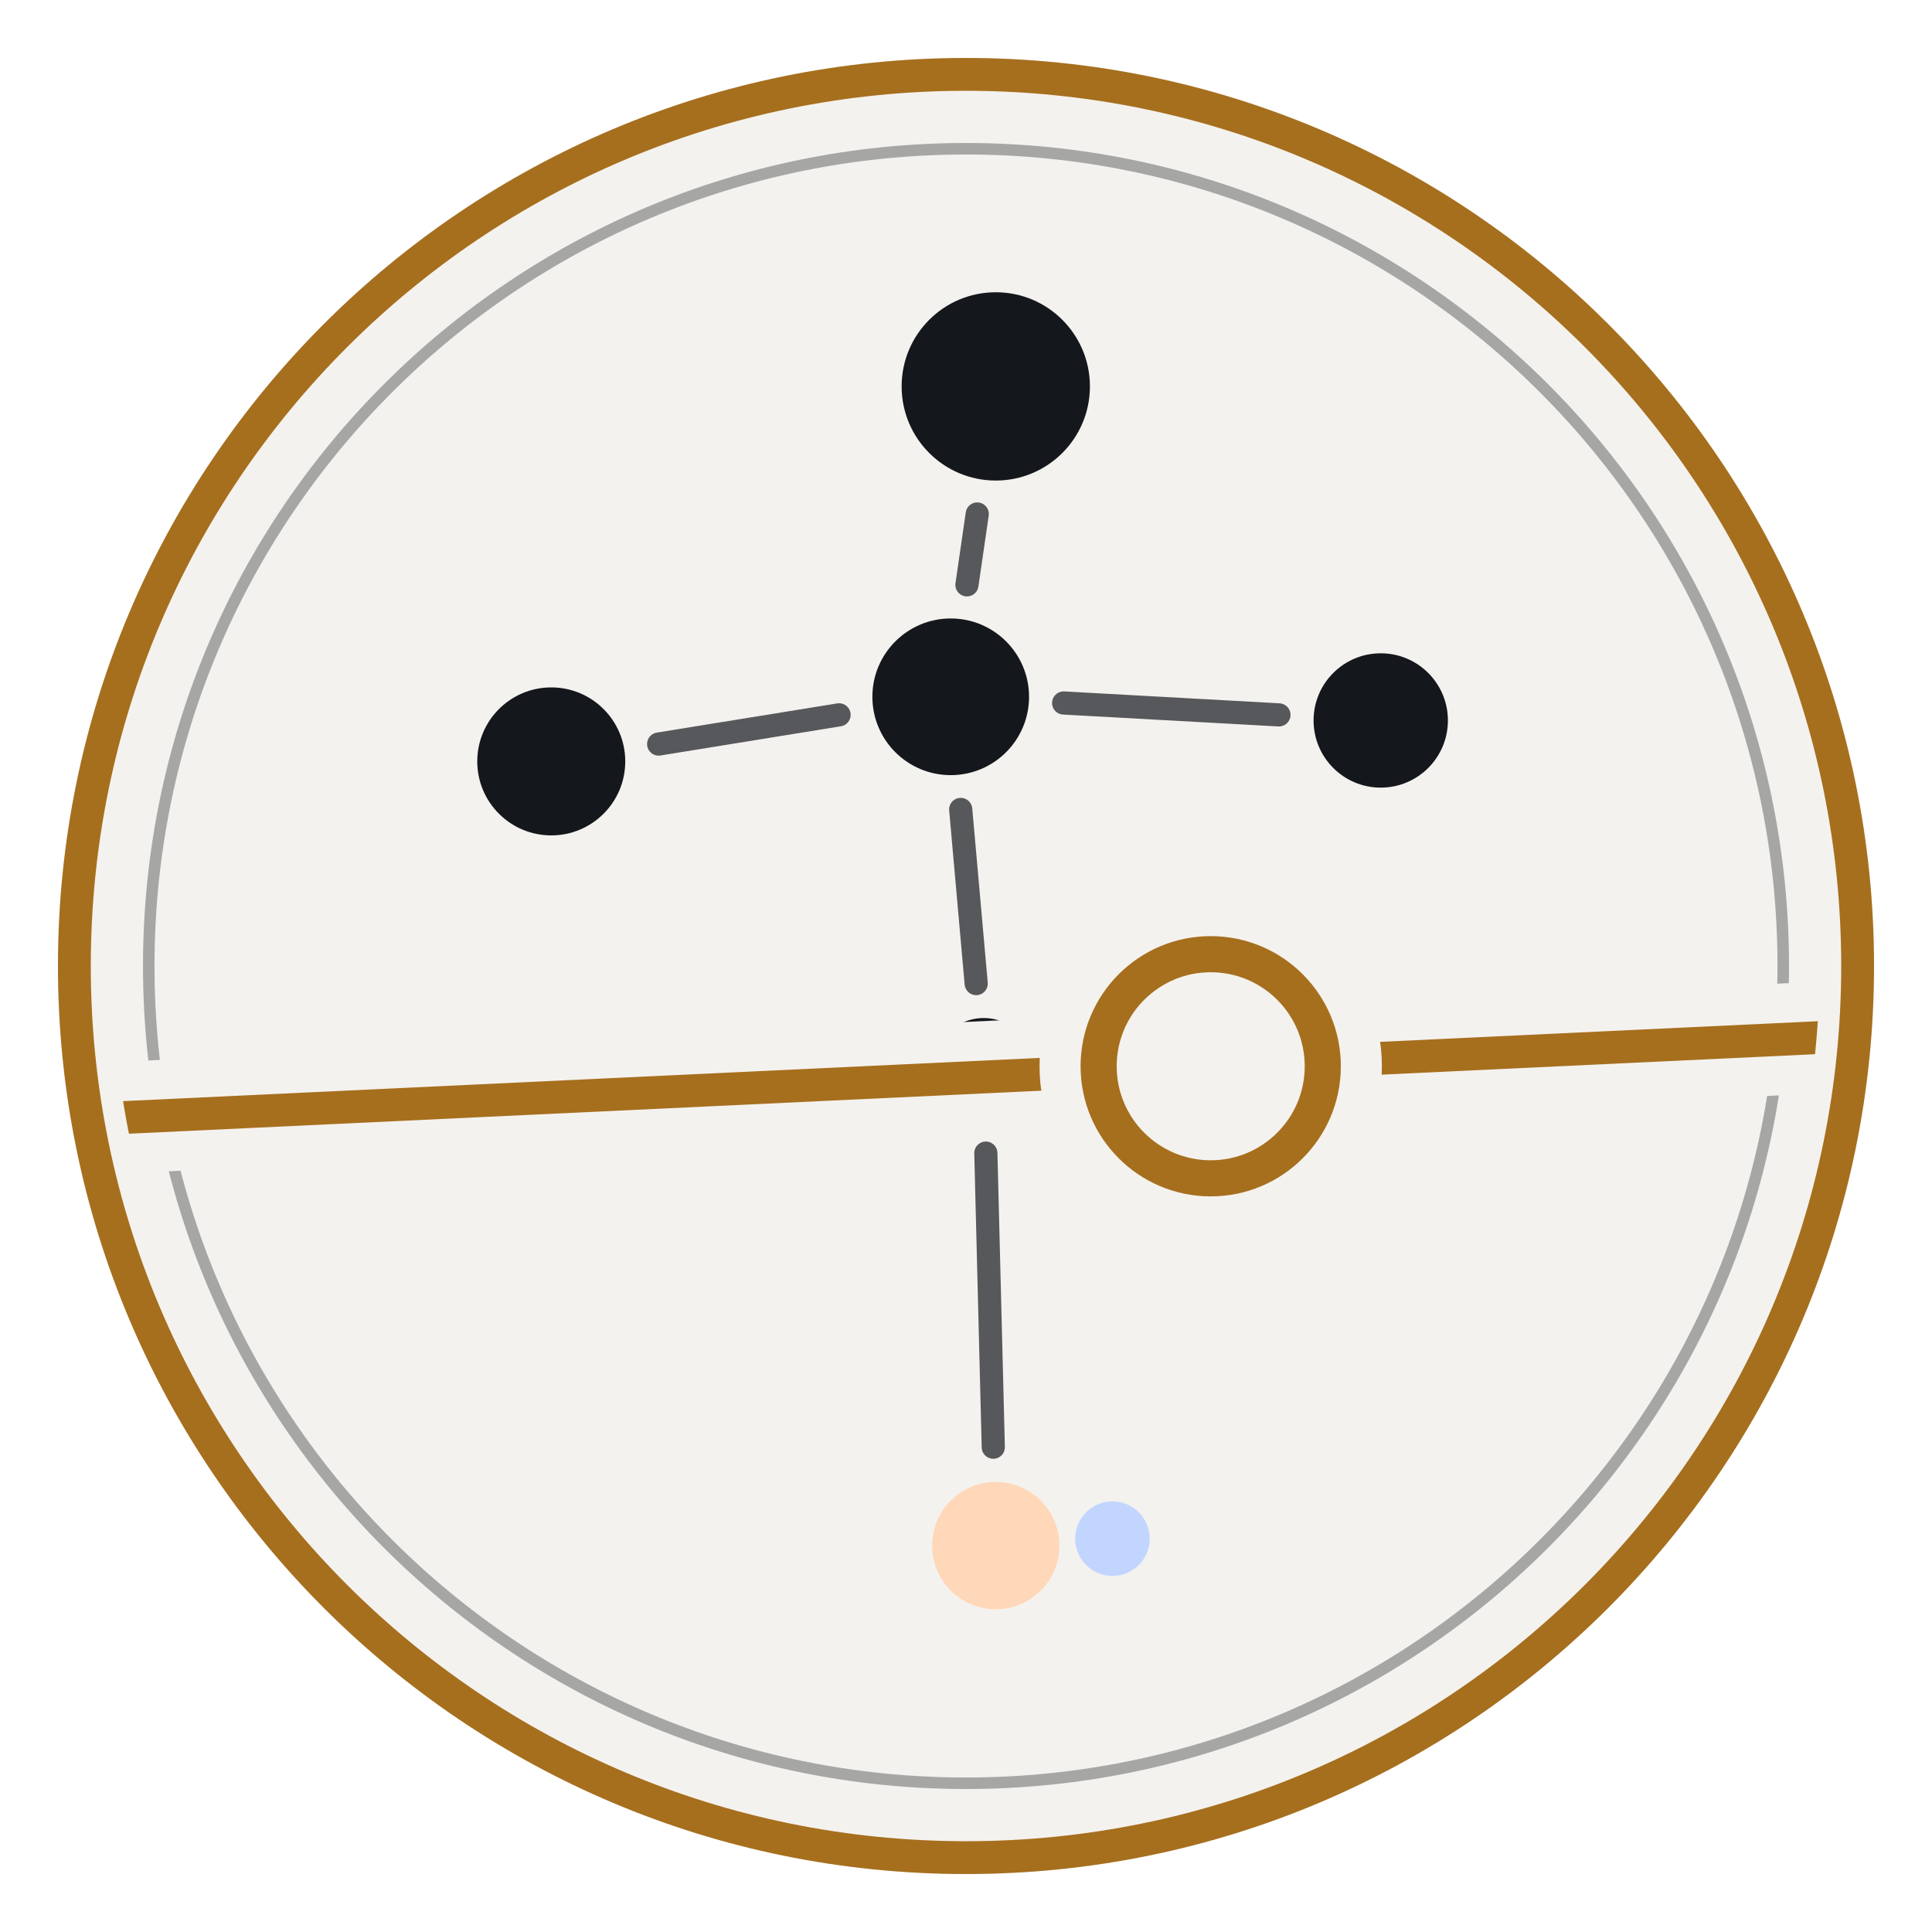
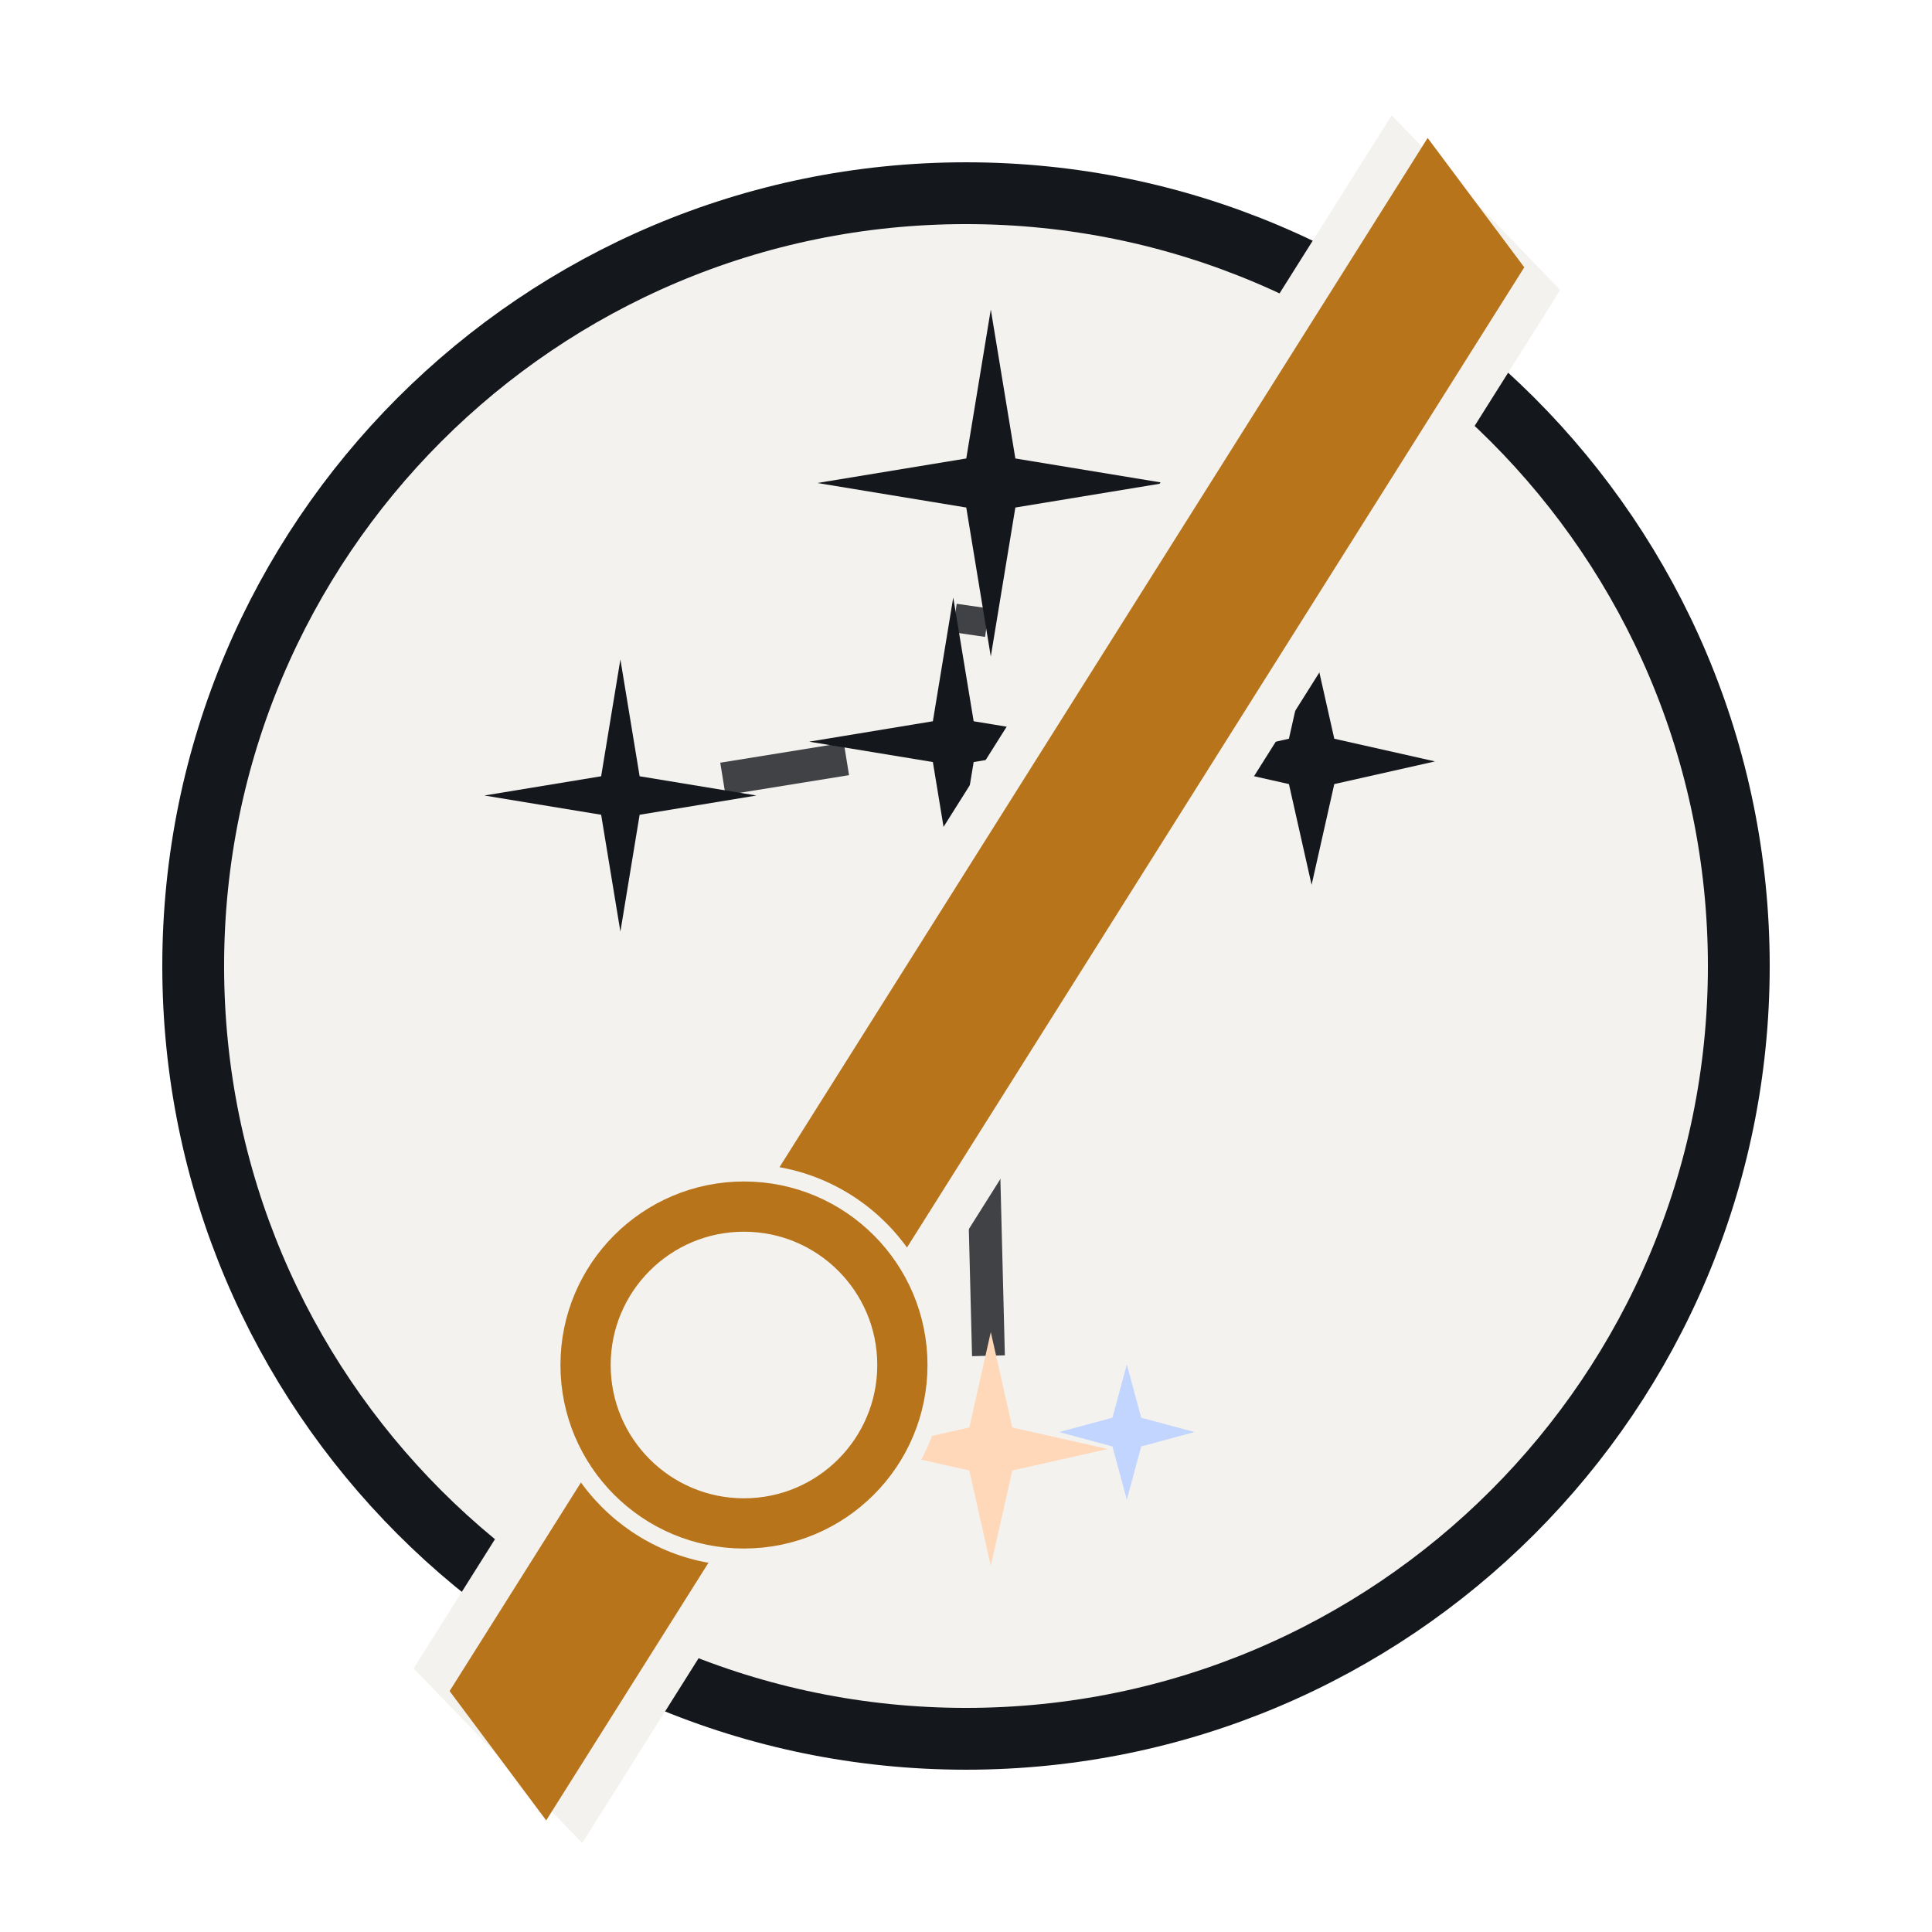
- <svg xmlns="http://www.w3.org/2000/svg" viewBox="0 0 512 512" role="img" aria-label="Cygnus mark: the Northern Cross badged, with a transit chord at 2.7 degrees (seed 20260924)">
-   <defs>
-     <clipPath id="badge-20260924-14171c">
-       <circle cx="256.0" cy="256.0" r="226.20" />
-     </clipPath>
-   </defs>
-   <circle cx="256.0" cy="256.0" r="240.64" fill="#f4f2ee" />
-   <circle cx="256.0" cy="256.0" r="236.29" fill="none" stroke="#a66f1e" stroke-width="8.70" />
-   <circle cx="256.0" cy="256.0" r="216.58" fill="none" stroke="#14171c" stroke-width="3.05" opacity=".35" />
-   <g clip-path="url(#badge-20260924-14171c)">
-     <line x1="258.98" y1="136.21" x2="256.25" y2="154.99" stroke="#14171c" stroke-width="6.14" stroke-linecap="round" opacity=".7" />
-     <line x1="254.60" y1="214.51" x2="258.70" y2="260.66" stroke="#14171c" stroke-width="6.14" stroke-linecap="round" opacity=".7" />
-     <line x1="261.26" y1="305.59" x2="263.23" y2="383.52" stroke="#14171c" stroke-width="6.14" stroke-linecap="round" opacity=".7" />
-     <line x1="338.93" y1="189.45" x2="281.88" y2="186.30" stroke="#14171c" stroke-width="6.14" stroke-linecap="round" opacity=".7" />
-     <line x1="222.36" y1="189.44" x2="174.55" y2="197.18" stroke="#14171c" stroke-width="6.14" stroke-linecap="round" opacity=".7" />
-     <circle cx="263.89" cy="102.40" r="24.95" fill="#14171c" />
-     <circle cx="251.95" cy="184.66" r="20.76" fill="#14171c" />
-     <circle cx="146.09" cy="201.78" r="19.61" fill="#14171c" />
-     <circle cx="365.91" cy="190.93" r="17.80" fill="#14171c" />
-     <circle cx="260.69" cy="283.08" r="13.29" fill="#14171c" />
-     <circle cx="263.89" cy="409.60" r="16.87" fill="#ffd8b9" />
-     <circle cx="294.81" cy="407.76" r="9.88" fill="#c1d5ff" />
-     <line x1="17.02" y1="296.90" x2="497.77" y2="274.23" stroke="#f4f2ee" stroke-width="29.59" />
-     <line x1="17.02" y1="296.90" x2="497.77" y2="274.23" stroke="#a66f1e" stroke-width="8.70" stroke-linecap="round" />
-     <circle cx="320.85" cy="282.57" r="45.36" fill="#f4f2ee" />
-     <circle cx="320.85" cy="282.57" r="29.70" fill="#f4f2ee" stroke="#a66f1e" stroke-width="9.57" />
-   </g>
+ <svg xmlns="http://www.w3.org/2000/svg" viewBox="0 0 512 512" role="img" aria-label="Cygnus mark: the Northern Cross badged, struck by a transit at 57.8 degrees (seed 20260924)">
+   <circle cx="256.0" cy="256.0" r="204.80" fill="#f4f2ee" stroke="#14171c" stroke-width="16.38" />
+   <line x1="257.84" y1="160.63" x2="256.75" y2="168.16" stroke="#14171c" stroke-width="8.70" stroke-linecap="butt" opacity=".8" />
+   <line x1="255.16" y1="225.12" x2="258.05" y2="257.58" stroke="#14171c" stroke-width="8.70" stroke-linecap="butt" opacity=".8" />
+   <line x1="260.44" y1="299.64" x2="261.95" y2="359.29" stroke="#14171c" stroke-width="8.70" stroke-linecap="butt" opacity=".8" />
+   <line x1="321.96" y1="200.37" x2="281.27" y2="198.12" stroke="#14171c" stroke-width="8.70" stroke-linecap="butt" opacity=".8" />
+   <line x1="224.31" y1="201.13" x2="191.57" y2="206.42" stroke="#14171c" stroke-width="8.70" stroke-linecap="butt" opacity=".8" />
+   <polygon points="262.57,82.02 269.08,121.50 308.55,128.00 269.08,134.50 262.57,173.98 256.07,134.50 216.60,128.00 256.07,121.50" fill="#14171c" />
+   <polygon points="252.62,158.35 258.03,191.14 290.82,196.55 258.03,201.95 252.62,234.74 247.22,201.95 214.43,196.55 247.22,191.14" fill="#14171c" />
+   <polygon points="164.41,174.75 169.51,205.72 200.48,210.82 169.51,215.92 164.41,246.88 159.31,215.92 128.35,210.82 159.31,205.72" fill="#14171c" />
+   <polygon points="347.59,169.07 353.60,195.77 380.30,201.78 353.60,207.79 347.59,234.49 341.58,207.79 314.88,201.78 341.58,195.77" fill="#14171c" />
+   <polygon points="259.91,254.22 264.39,274.09 284.26,278.57 264.39,283.05 259.91,302.92 255.43,283.05 235.56,278.57 255.43,274.09" fill="#14171c" />
+   <polygon points="262.57,353.01 268.27,378.30 293.56,384.00 268.27,389.70 262.57,414.99 256.88,389.70 231.59,384.00 256.88,378.30" fill="#ffd8b9" />
+   <polygon points="298.62,361.57 302.43,375.71 316.57,379.51 302.43,383.32 298.62,397.46 294.81,383.32 280.68,379.51 294.81,375.71" fill="#c1d5ff" />
+   <polygon points="154.29,488.43 413.48,76.84 368.81,30.56 109.61,442.14" fill="#f4f2ee" />
+   <polygon points="144.75,482.43 403.95,70.84 378.34,36.56 119.15,448.15" fill="#b8741a" />
+   <circle cx="197.16" cy="361.74" r="53.25" fill="#f4f2ee" />
+   <circle cx="197.16" cy="361.74" r="41.98" fill="#f4f2ee" stroke="#b8741a" stroke-width="13.31" />
</svg>
